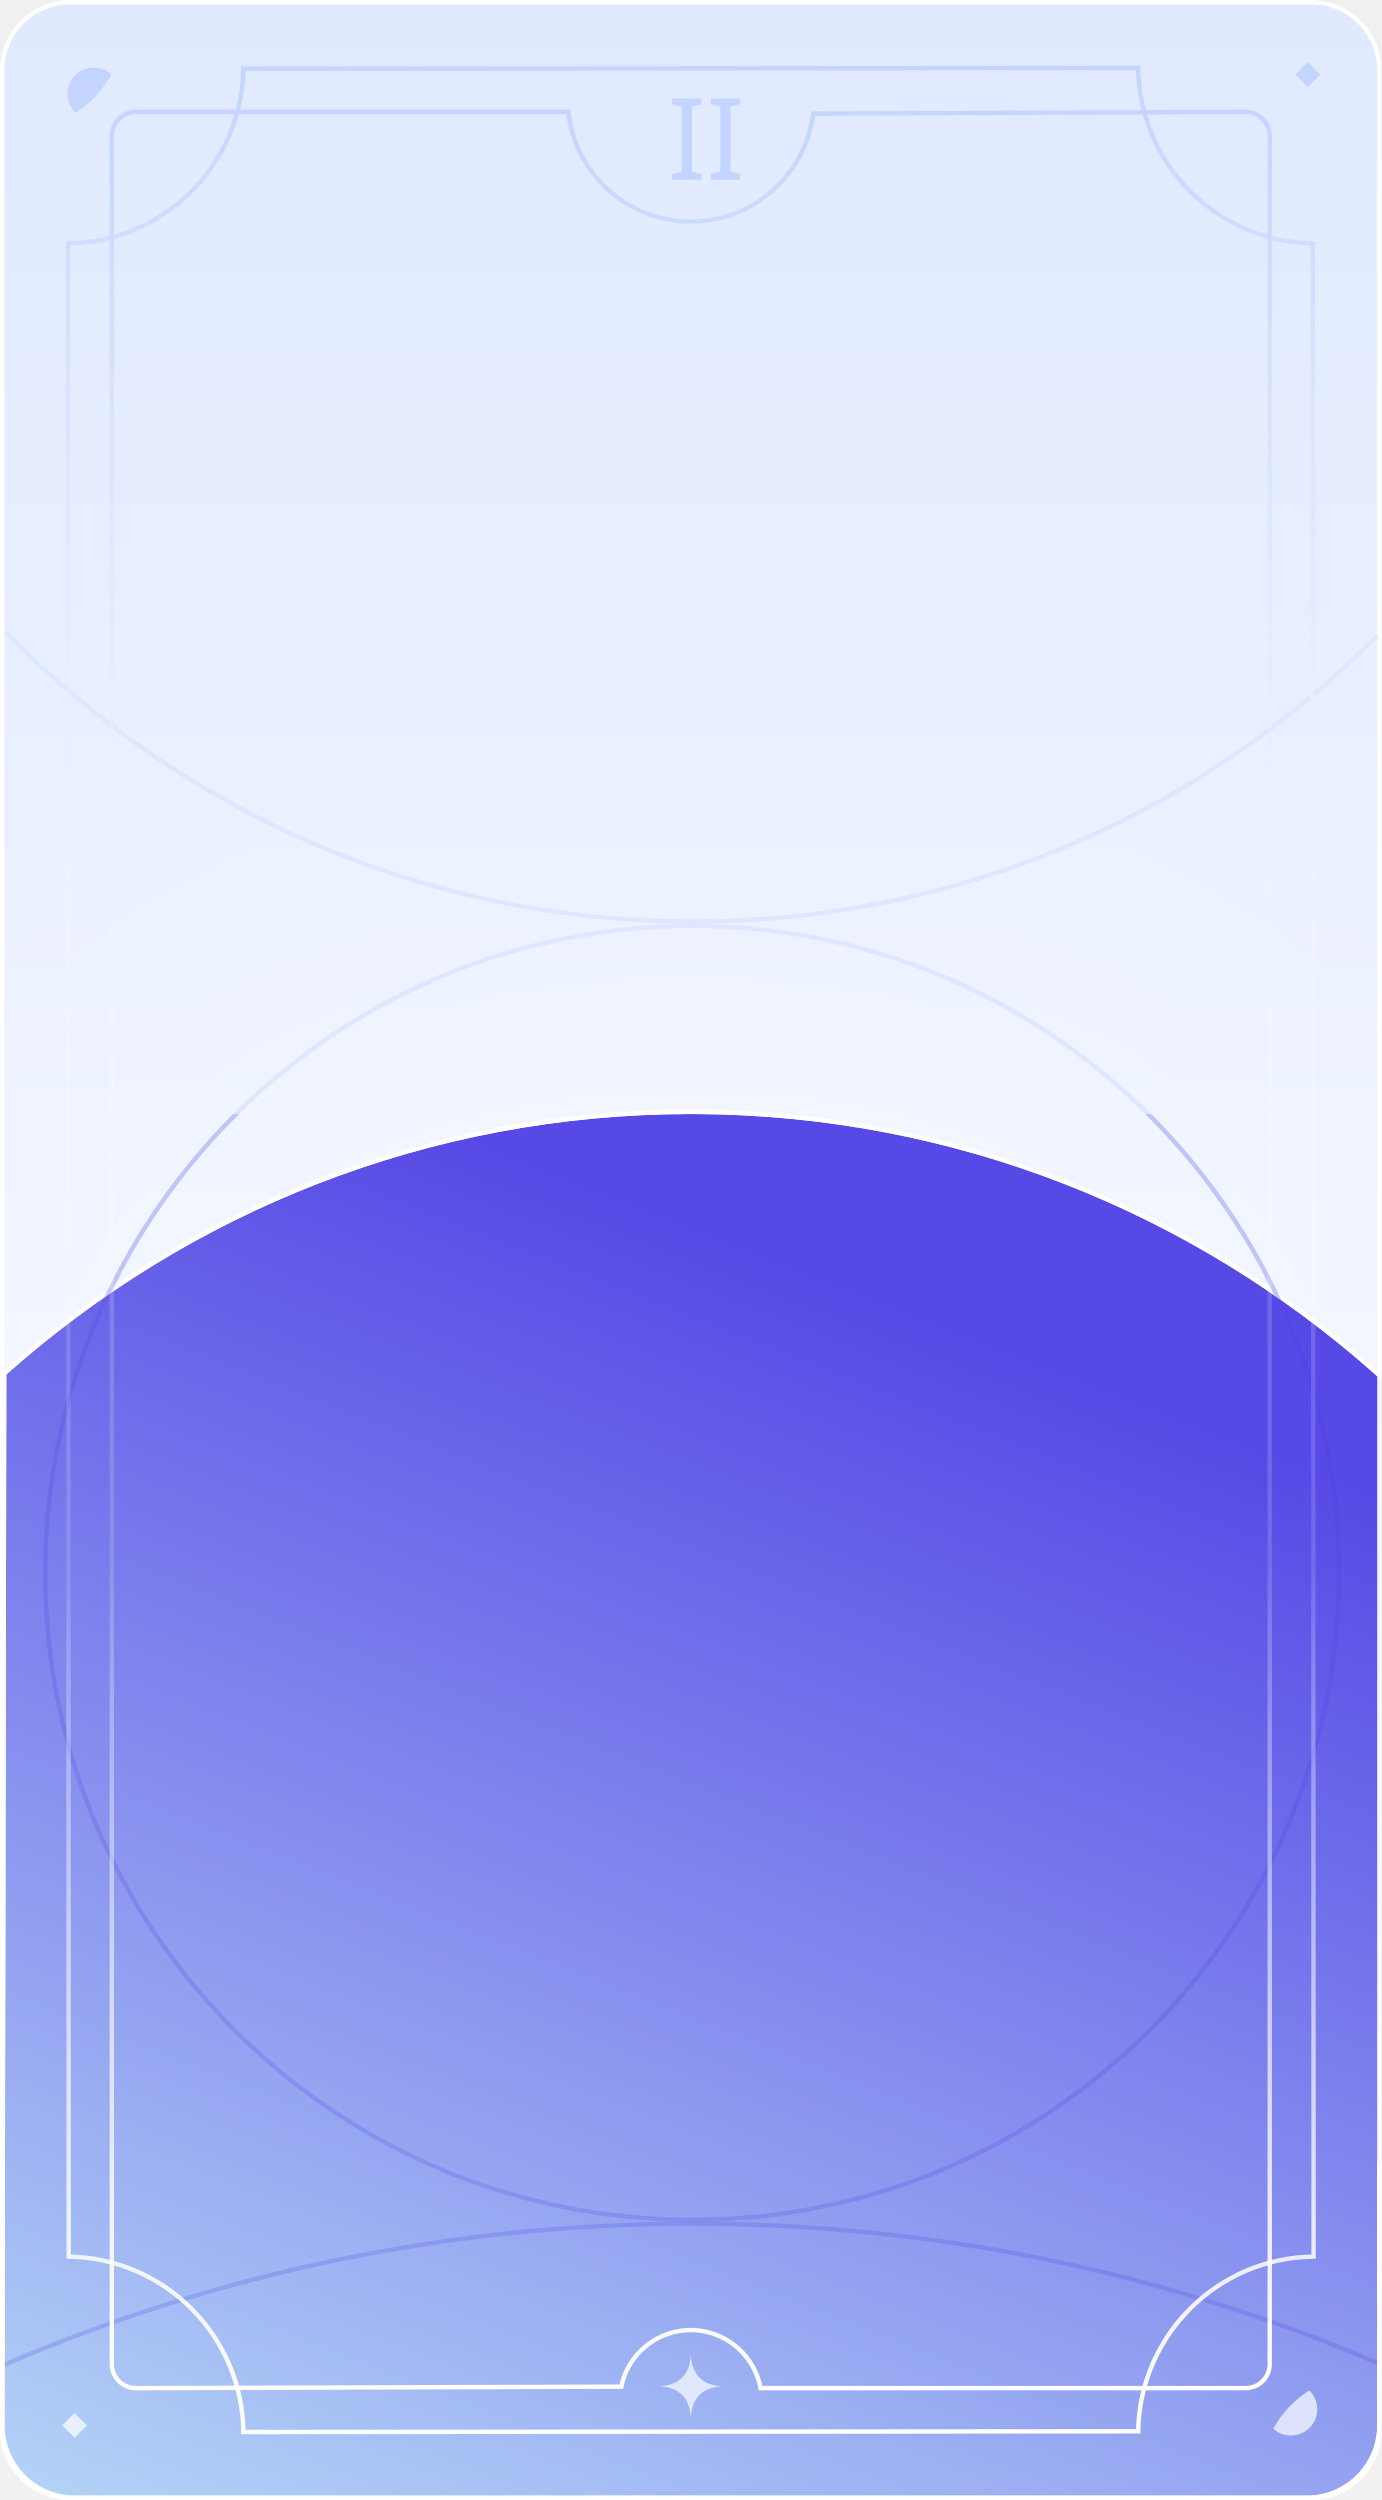
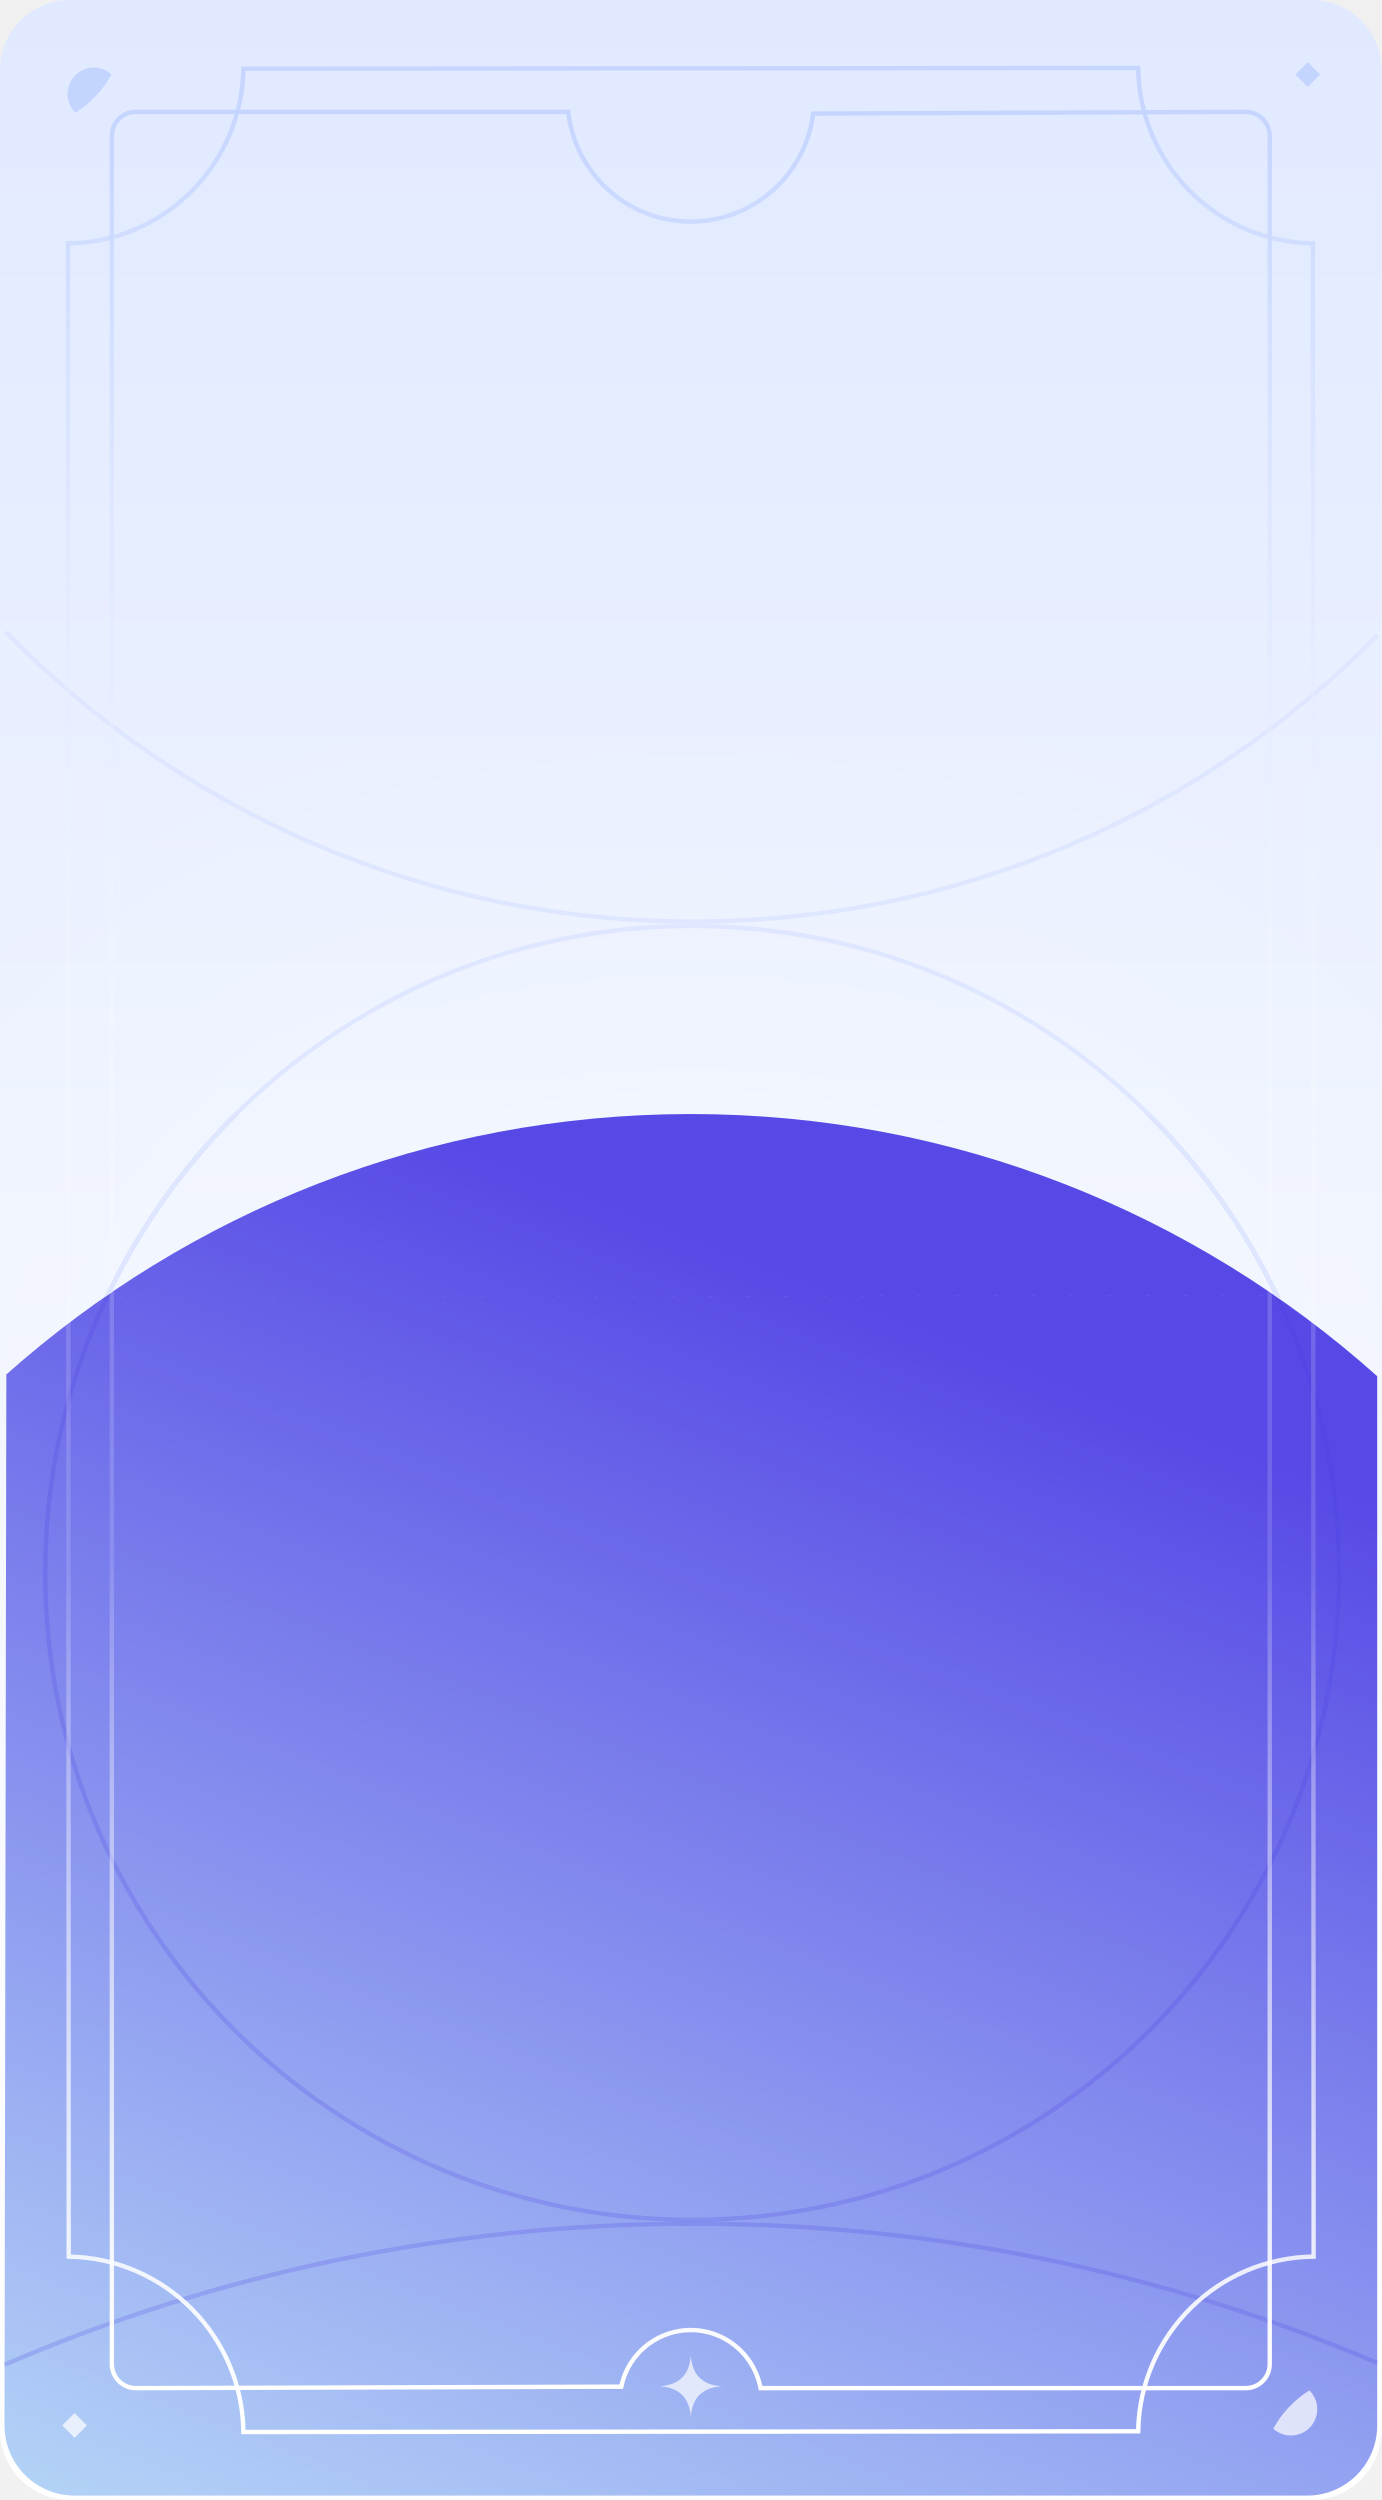
<svg xmlns="http://www.w3.org/2000/svg" xmlns:xlink="http://www.w3.org/1999/xlink" viewBox="0 0 315 570" version="1.1">
  <defs>
    <linearGradient x1="50%" y1="100%" x2="50%" y2="0%" id="linearGradient-1">
      <stop stop-color="#FFFFFF" offset="0%" />
      <stop stop-color="#E0E9FF" offset="100%" />
    </linearGradient>
    <linearGradient x1="16.498%" y1="-40.42%" x2="65.032%" y2="85.764%" id="linearGradient-2">
      <stop stop-color="#D1FFFC" offset="0%" />
      <stop stop-color="#5749E6" offset="100%" />
    </linearGradient>
    <path d="M298,254 C306.837,254 314,261.163 314,270 L314.003,509.225 C272.399,546.409 217.576,569 157.5,569 C97.64,569 42.995,546.571 1.446,509.625 L1.028,270.028 C1.013,261.191 8.163,254.015 17,254 L298,254 Z" id="path-3" />
    <filter x="-107.8%" y="-107.1%" width="315.7%" height="314.3%" filterUnits="objectBoundingBox" id="filter-4">
      <feOffset dx="0" dy="0" in="SourceAlpha" result="shadowOffsetOuter1" />
      <feGaussianBlur stdDeviation="112.5" in="shadowOffsetOuter1" result="shadowBlurOuter1" />
      <feColorMatrix values="0 0 0 0 1   0 0 0 0 1   0 0 0 0 1  0 0 0 0.5 0" type="matrix" in="shadowBlurOuter1" />
    </filter>
-     <path d="M299,0 C307.837,-1.623249e-15 315,7.163 315,16 L315,554 C315,562.837 307.837,570 299,570 L16,570 C7.163,570 1.082166e-15,562.837 0,554 L0,16 C-1.082166e-15,7.163 7.163,1.623249e-15 16,0 L299,0 Z M157.5,254 C97.64,254 42.995,276.429 1.446,313.375 L1.028,552.972 C1.013,561.809 8.163,568.985 17,569 L298,569 C306.837,569 314,561.837 314,553 L314.003,313.775 C272.399,276.591 217.576,254 157.5,254 Z" id="path-5" />
-     <path d="M296.972,0 C305.809,-5.17596268e-15 312.972,7.163 312.972,16 L312.975,255.225 C271.371,292.409 216.549,315 156.472,315 C96.612,315 41.968,292.571 0.418,255.625 L2.49291547e-05,16.028 C-0.015,7.191 7.136,0.015 15.972,2.43977396e-05 L296.972,0 Z" id="path-7" />
-     <linearGradient x1="50%" y1="100%" x2="50%" y2="0%" id="linearGradient-9">
+     <path d="M296.972,0 C305.809,-5.17596268e-15 312.972,7.163 312.972,16 L312.975,255.225 C271.371,292.409 216.549,315 156.472,315 C96.612,315 41.968,292.571 0.418,255.625 L2.49291547e-05,16.028 C-0.015,7.191 7.136,0.015 15.972,2.43977396e-05 L296.972,0 Z" id="path-5" />
+     <linearGradient x1="50%" y1="100%" x2="50%" y2="0%" id="linearGradient-7">
      <stop stop-color="#FFFFFF" offset="0%" />
      <stop stop-color="#FFFFFF" stop-opacity="0.146" offset="36.189%" />
      <stop stop-color="#FFFFFF" stop-opacity="0.168" offset="52.868%" />
      <stop stop-color="#ECF1FF" stop-opacity="0.446" offset="68.611%" />
      <stop stop-color="#C5D5FF" offset="100%" />
    </linearGradient>
-     <linearGradient x1="50%" y1="100%" x2="50%" y2="0%" id="linearGradient-10">
+     <linearGradient x1="50%" y1="100%" x2="50%" y2="0%" id="linearGradient-8">
      <stop stop-color="#FFFFFF" offset="0%" />
      <stop stop-color="#FFFFFF" stop-opacity="0.146" offset="36.189%" />
      <stop stop-color="#FFFFFF" stop-opacity="0.168" offset="52.868%" />
      <stop stop-color="#ECF1FF" stop-opacity="0.446" offset="68.611%" />
      <stop stop-color="#C5D5FF" offset="100%" />
    </linearGradient>
  </defs>
  <g id="cardChap2-mars" stroke="none" stroke-width="1" fill="none" fill-rule="evenodd">
    <rect id="bg-bottom" fill="url(#linearGradient-1)" x="0" y="0" width="315" height="570" rx="16" />
    <g id="bg-top" transform="translate(157.5157, 411.5) scale(1, -1) translate(-157.5157, -411.5) ">
      <use fill="black" fill-opacity="1" filter="url(#filter-4)" xlink:href="#path-3" />
      <use fill="url(#linearGradient-2)" fill-rule="evenodd" xlink:href="#path-3" />
    </g>
-     <g id="cercles">
-       <path d="M314.018,538.743 C266.109,518.309 213.375,507 158,507 C102.243,507 49.164,518.465 0.992,539.167" id="Path" stroke="#443CE0" opacity="0.2" />
-       <g id="Oval">
+     <g id="cercles" transform="translate(0.99186, 144.077)">
+       <path d="M313.026,394.666 C265.117,374.232 212.383,362.923 157.008,362.923 C101.251,362.923 48.172,374.388 0,395.09" id="Path" stroke="#443CE0" opacity="0.2" />
+       <g id="Oval" opacity="0.5" transform="translate(0.036105, 109.923)">
        <mask id="mask-6" fill="white">
          <use xlink:href="#path-5" />
        </mask>
-         <path stroke="#FFFFFF" d="M299,0.5 C303.28,0.5 307.155,2.235 309.96,5.04 C312.675,7.754 314.387,11.471 314.495,15.587 L314.5,16 L314.5,313.548 L313.248,312.435 C272.109,276.118 218.282,253.951 159.307,253.507 L157.5,253.5 C97.432,253.5 42.605,276.037 0.946,313.15 L0.946,313.15 L0.528,552.971 L0.533,553.397 C0.636,557.784 2.453,561.749 5.34,564.647 C8.321,567.638 12.443,569.492 16.999,569.5 L16.999,569.5 L298,569.5 L16,569.5 C11.72,569.5 7.845,567.765 5.04,564.96 C2.325,562.246 0.613,558.529 0.505,554.413 L0.5,554 L0.5,16 C0.5,11.72 2.235,7.845 5.04,5.04 C7.754,2.325 11.471,0.613 15.587,0.505 L16,0.5 L299,0.5 Z M314.5,493.138 L314.5,554 C314.5,558.28 312.765,562.155 309.96,564.96 C307.246,567.675 303.529,569.387 299.413,569.495 L299,569.5 L298,569.5 L298.426,569.495 C302.813,569.383 306.775,567.56 309.667,564.667 C312.653,561.681 314.5,557.556 314.5,553 L314.5,553 L314.5,493.138 Z" />
-         <path d="M157.811,211.121 C187.004,211.121 214.216,219.602 237.118,234.235 C260.766,249.344 279.818,271.012 291.711,296.673 C300.439,315.509 305.311,336.496 305.311,358.621 C305.311,399.352 288.801,436.227 262.109,462.92 C235.417,489.612 198.542,506.121 157.811,506.121 C117.08,506.121 80.205,489.612 53.512,462.92 C26.82,436.227 10.311,399.352 10.311,358.621 C10.311,336.227 15.301,314.997 24.232,295.986 C36.199,270.509 55.239,249.014 78.823,234.031 C101.658,219.524 128.753,211.121 157.811,211.121 Z" stroke="#DEE7FF" mask="url(#mask-6)" />
+         <g id="Mask" transform="translate(156.4877, 157.5) scale(1, -1) translate(-156.4877, -157.5) " />
+         <circle stroke="#443CE0" opacity="0.4" mask="url(#mask-6)" cx="156.783" cy="104.621" r="147.5" />
      </g>
-       <g id="Oval" opacity="0.5" transform="translate(1.027965, 254)">
-         <mask id="mask-8" fill="white">
-           <use xlink:href="#path-7" />
-         </mask>
-         <g id="Mask" transform="translate(156.4877, 157.5) scale(1, -1) translate(-156.4877, -157.5) " />
-         <circle stroke="#443CE0" opacity="0.4" mask="url(#mask-8)" cx="156.783" cy="104.621" r="147.5" />
-       </g>
-       <path d="M1.306,144.077 C41.085,184.82 96.617,210.114 158.057,210.114 C219.088,210.114 274.29,185.155 314.012,144.887" id="Path" stroke="#DEE7FF" />
+       <path d="M0.314,5.68434189e-14 C40.093,40.743 95.625,66.037 157.065,66.037 C218.096,66.037 273.298,41.078 313.021,0.81" id="Path" stroke="#DEE7FF" />
    </g>
-     <path d="M259.503,15.5 C259.634,26.364 264.044,36.199 271.125,43.399 C278.327,50.72 288.292,55.316 299.334,55.495 L299.334,55.495 L299.5,514.503 C288.636,514.634 278.801,519.044 271.601,526.125 C264.28,533.327 259.684,543.292 259.505,554.334 L259.505,554.334 L55.497,554.5 C55.366,543.636 50.956,533.801 43.875,526.601 C36.673,519.28 26.708,514.684 15.666,514.505 L15.666,514.505 L15.5,55.497 C26.364,55.366 36.199,50.956 43.399,43.875 C50.72,36.673 55.316,26.708 55.495,15.666 L55.495,15.666 Z" id="cadre-ext" stroke="url(#linearGradient-9)" />
-     <path d="M129.55,25.5 C130.415,33.08 134.191,39.618 139.64,44.108 C145.206,48.694 152.515,51.143 160.25,50.383 C166.875,49.732 172.813,46.805 177.276,42.39 C181.644,38.07 184.6,32.325 185.404,25.896 L185.404,25.896 L284,25.5 C285.519,25.5 286.894,26.116 287.889,27.111 C288.884,28.106 289.5,29.481 289.5,31 L289.5,31 L289.5,539 C289.5,540.519 288.884,541.894 287.889,542.889 C286.894,543.884 285.519,544.5 284,544.5 L284,544.5 L173.418,544.5 C172.584,540.206 170.176,536.638 166.914,534.291 C163.531,531.858 159.229,530.736 154.81,531.481 C151.441,532.048 148.435,533.641 146.119,535.93 C143.894,538.128 142.306,540.969 141.645,544.158 L141.645,544.158 L31,544.5 C29.481,544.5 28.106,543.884 27.111,542.889 C26.116,541.894 25.5,540.519 25.5,539 L25.5,539 L25.5,31 C25.5,29.481 26.116,28.106 27.111,27.111 C28.106,26.116 29.481,25.5 31,25.5 L31,25.5 Z" id="cadre-int" stroke="url(#linearGradient-10)" />
+     <path d="M259.503,15.5 C259.634,26.364 264.044,36.199 271.125,43.399 C278.327,50.72 288.292,55.316 299.334,55.495 L299.334,55.495 L299.5,514.503 C288.636,514.634 278.801,519.044 271.601,526.125 C264.28,533.327 259.684,543.292 259.505,554.334 L259.505,554.334 L55.497,554.5 C55.366,543.636 50.956,533.801 43.875,526.601 C36.673,519.28 26.708,514.684 15.666,514.505 L15.666,514.505 L15.5,55.497 C26.364,55.366 36.199,50.956 43.399,43.875 C50.72,36.673 55.316,26.708 55.495,15.666 L55.495,15.666 Z" id="cadre-ext" stroke="url(#linearGradient-7)" />
+     <path d="M129.55,25.5 C130.415,33.08 134.191,39.618 139.64,44.108 C145.206,48.694 152.515,51.143 160.25,50.383 C166.875,49.732 172.813,46.805 177.276,42.39 C181.644,38.07 184.6,32.325 185.404,25.896 L185.404,25.896 L284,25.5 C285.519,25.5 286.894,26.116 287.889,27.111 C288.884,28.106 289.5,29.481 289.5,31 L289.5,31 L289.5,539 C289.5,540.519 288.884,541.894 287.889,542.889 C286.894,543.884 285.519,544.5 284,544.5 L284,544.5 L173.418,544.5 C172.584,540.206 170.176,536.638 166.914,534.291 C163.531,531.858 159.229,530.736 154.81,531.481 C151.441,532.048 148.435,533.641 146.119,535.93 C143.894,538.128 142.306,540.969 141.645,544.158 L141.645,544.158 L31,544.5 C29.481,544.5 28.106,543.884 27.111,542.889 C26.116,541.894 25.5,540.519 25.5,539 L25.5,539 L25.5,31 C25.5,29.481 26.116,28.106 27.111,27.111 C28.106,26.116 29.481,25.5 31,25.5 L31,25.5 Z" id="cadre-int" stroke="url(#linearGradient-8)" />
    <g id="fioritures" transform="translate(14.17157, 14.17157)">
      <rect id="Rectangle" fill="#C3D5FF" transform="translate(284, 2.828427) rotate(45) translate(-284, -2.828427) " x="282" y="0.828" width="4" height="4" />
      <rect id="Rectangle" fill-opacity="0.7" fill="#FFFFFF" transform="translate(2.828427, 538.8284) rotate(45) translate(-2.828427, -538.8284) " x="0.828" y="536.828" width="4" height="4" />
      <path d="M143.328,532.696 C141.662,532.696 139.995,533.43 138.328,534.899 C139.798,533.233 140.532,531.566 140.532,529.899 C140.532,528.233 139.798,526.566 138.328,524.899 C139.995,526.369 141.662,527.103 143.328,527.103 C144.995,527.103 146.662,526.369 148.328,524.899 C146.859,526.566 146.125,528.233 146.125,529.899 C146.125,531.566 146.859,533.233 148.328,534.899 C146.662,533.43 144.995,532.696 143.328,532.696 Z" id="Star" fill-opacity="0.7" fill="#FFFFFF" transform="translate(143.3284, 529.8995) rotate(45) translate(-143.3284, -529.8995) " />
      <path d="M9.453,1.228 L9.508,1.283 C10.594,2.369 11.266,3.869 11.266,5.526 C11.266,8.84 8.58,11.526 5.266,11.526 C3.711,11.526 2.295,10.935 1.229,9.965 C3.19,6.404 6.028,3.395 9.453,1.228 L9.453,1.228 Z" id="Combined-Shape" fill="#C3D5FF" transform="translate(6.247121, 6.377206) scale(-1, -1) translate(-6.247121, -6.377206) " />
      <path d="M284.353,530.828 L284.408,530.883 C285.494,531.969 286.166,533.469 286.166,535.126 C286.166,538.44 283.48,541.126 280.166,541.126 C278.611,541.126 277.195,540.535 276.129,539.565 C278.09,536.004 280.928,532.995 284.353,530.828 L284.353,530.828 Z" id="Combined-Shape" fill-opacity="0.7" fill="#FFFFFF" />
    </g>
-     <text id="II" font-family="NewYork" font-size="26" font-weight="normal" fill="#C3D5FF">
-       <tspan x="152.196" y="41">II</tspan>
-     </text>
+     <path d="M23.78,295.791 C47.414,245.477 98.543,210.621 157.811,210.621 C217.349,210.621 268.675,245.778 292.164,296.463 L290.52,295.322 L23.78,295.791 Z M290.523,295.324 C266.316,244.645 215.059,211.621 157.811,211.621 C100.81,211.621 49.735,244.359 25.395,294.706 L23.779,295.792" id="Oval" fill="#DEE7FF" fill-rule="nonzero" />
  </g>
</svg>
